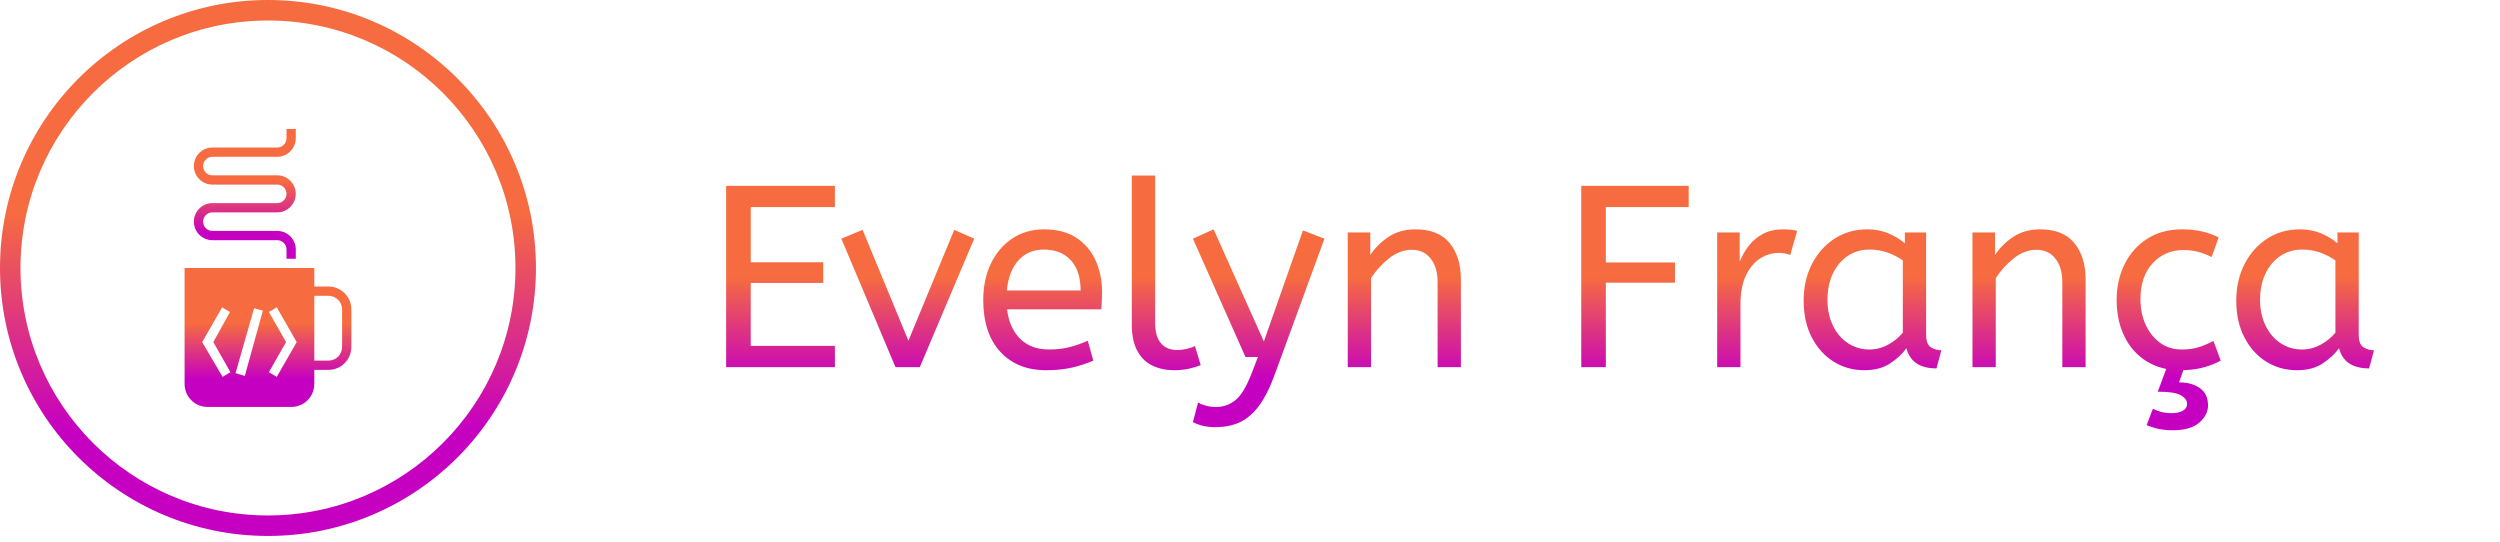
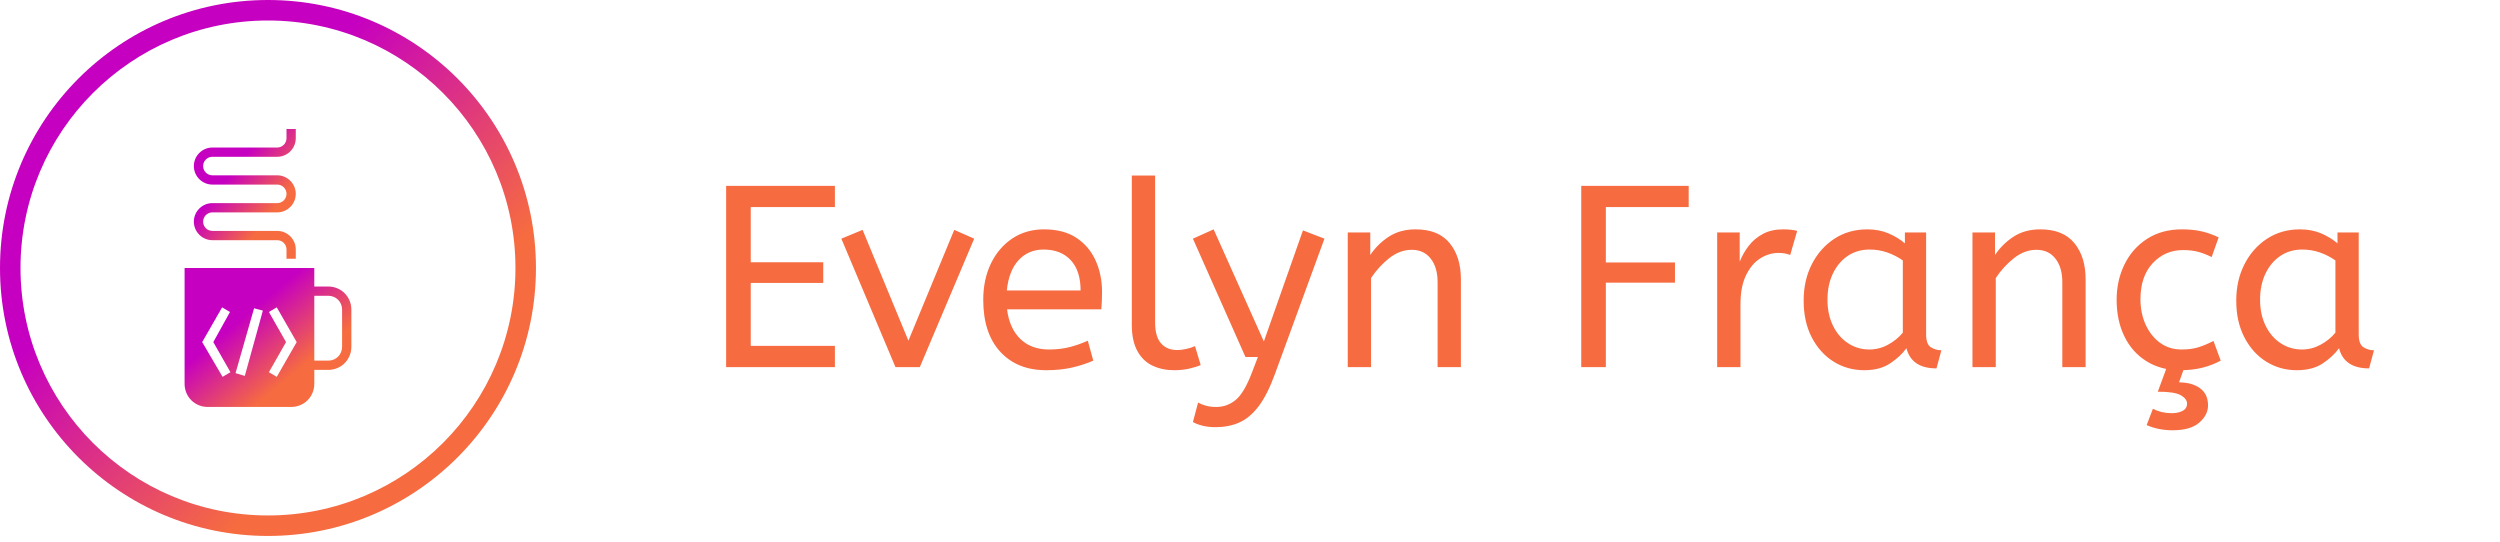
<svg xmlns="http://www.w3.org/2000/svg" version="1.1" width="600" height="130">
  <defs>
-     <linearGradient id="myGradient" gradientTransform="rotate(90)">
-       <stop offset="40%" stop-color="#f66b40" />
-       <stop offset="80%" stop-color="#c600c0" />
+     <linearGradient id="myGradient" gradientTransform="rotate(45)">
+       <stop offset="50%" stop-color="#c600c0" />
+       <stop offset="100%" stop-color="#f66b40" />
    </linearGradient>
  </defs>
  <g transform="matrix(1,0,0,1,174.2564,42.1204)">
    <svg viewBox="0 0 395.52 61.146" height="61.146" width="395.52">
      <g id="textblocktransform">
        <svg viewBox="0 0 395.52 61.146" height="61.146" width="395.52" id="textblock">
          <g>
            <svg viewBox="0 0 395.52 61.146" height="61.146" width="395.52">
              <g transform="matrix(1,0,0,1,0,0)">
                <svg width="395.52" viewBox="4.5 -37 318.22 49.2" height="61.146" data-palette-color="#00ffff">
-                   <path d="M25.5 0L4.5 0 4.5-35 25.5-35 25.5-30.9 9.25-30.9 9.25-20.25 23.25-20.25 23.25-16.25 9.25-16.25 9.25-4.1 25.5-4.1 25.5 0ZM41.9 0L37.2 0 26.75-24.8 30.85-26.5 39.7-5.1 48.55-26.5 52.4-24.8 41.9 0ZM66.3 0.6L66.3 0.6Q60.7 0.6 57.42-2.98 54.15-6.55 54.15-13L54.15-13Q54.15-16.9 55.62-19.98 57.1-23.05 59.75-24.83 62.4-26.6 65.9-26.6L65.9-26.6Q69.65-26.6 72.12-24.98 74.59-23.35 75.84-20.6 77.09-17.85 77.09-14.55L77.09-14.55Q77.09-12.8 76.95-11.15L76.95-11.15 58.75-11.15Q59.2-7.5 61.3-5.45 63.4-3.4 66.84-3.4L66.84-3.4Q69.09-3.4 70.9-3.88 72.7-4.35 74.34-5.1L74.34-5.1 75.4-1.25Q73.59-0.45 71.34 0.08 69.09 0.6 66.3 0.6ZM58.7-14.8L58.7-14.8 72.95-14.8Q72.95-18.6 71.05-20.65 69.15-22.7 65.8-22.7L65.8-22.7Q62.9-22.7 61-20.68 59.1-18.65 58.7-14.8ZM90.99 0.6L90.99 0.6Q88.69 0.6 86.84-0.28 84.99-1.15 83.92-3.1 82.84-5.05 82.84-8.15L82.84-8.15 82.84-37 87.34-37 87.34-8.6Q87.34-5.9 88.47-4.6 89.59-3.3 91.59-3.3L91.59-3.3Q92.54-3.3 93.47-3.53 94.39-3.75 95.04-4.05L95.04-4.05 96.14-0.4Q95.24 0 93.92 0.3 92.59 0.6 90.99 0.6ZM99.04 11.6L99.04 11.6Q97.54 11.6 96.42 11.3 95.29 11 94.64 10.6L94.64 10.6 95.64 6.85Q96.24 7.2 97.14 7.45 98.04 7.7 99.14 7.7L99.14 7.7Q101.24 7.7 102.89 6.35 104.54 5 106.04 1.05L106.04 1.05 107.19-1.95 104.79-1.95 94.64-24.8 98.64-26.6 108.34-4.95 115.89-26.4 120.04-24.8 110.49 1.3Q109.04 5.3 107.34 7.55 105.64 9.8 103.59 10.7 101.54 11.6 99.04 11.6ZM129.04 0L124.54 0 124.54-26 128.89-26 128.89-21.65Q130.29-23.75 132.46-25.18 134.64-26.6 137.64-26.6L137.64-26.6Q142.04-26.6 144.21-23.95 146.39-21.3 146.39-16.95L146.39-16.95 146.39 0 141.89 0 141.89-16.45Q141.89-19.25 140.56-20.95 139.24-22.65 136.89-22.65L136.89-22.65Q134.59-22.65 132.54-21.03 130.49-19.4 129.04-17.2L129.04-17.2 129.04 0ZM174.38 0L169.63 0 169.63-35 190.38-35 190.38-30.9 174.38-30.9 174.38-20.2 187.73-20.2 187.73-16.3 174.38-16.3 174.38 0ZM200.38 0L195.88 0 195.88-26 200.23-26 200.23-20.35Q200.88-22 201.98-23.43 203.08-24.85 204.73-25.73 206.38-26.6 208.58-26.6L208.58-26.6Q209.33-26.6 210.08-26.53 210.83-26.45 211.33-26.3L211.33-26.3 209.98-21.65Q209.03-22.05 207.73-22.05L207.73-22.05Q205.88-22.05 204.21-21 202.53-19.95 201.46-17.75 200.38-15.55 200.38-12.15L200.38-12.15 200.38 0ZM224.28 0.6L224.28 0.6Q221.03 0.6 218.38-1.05 215.73-2.7 214.15-5.73 212.58-8.75 212.58-12.85L212.58-12.85Q212.58-16.75 214.15-19.85 215.73-22.95 218.5-24.78 221.28-26.6 224.88-26.6L224.88-26.6Q227.13-26.6 228.95-25.83 230.78-25.05 232.13-23.9L232.13-23.9 232.13-26 236.23-26 236.23-6.3Q236.23-4.4 237.15-3.83 238.08-3.25 239.18-3.25L239.18-3.25 238.23 0.25Q233.43 0.25 232.43-3.65L232.43-3.65Q231.28-2.05 229.3-0.73 227.33 0.6 224.28 0.6ZM225.28-3.4L225.28-3.4Q227.18-3.4 228.88-4.33 230.58-5.25 231.73-6.65L231.73-6.65 231.73-20.6Q230.38-21.55 228.75-22.13 227.13-22.7 225.33-22.7L225.33-22.7Q222.93-22.7 221.1-21.48 219.28-20.25 218.23-18.07 217.18-15.9 217.18-13L217.18-13Q217.18-10.2 218.23-8.03 219.28-5.85 221.13-4.63 222.98-3.4 225.28-3.4ZM249.68 0L245.18 0 245.18-26 249.53-26 249.53-21.65Q250.93-23.75 253.1-25.18 255.28-26.6 258.28-26.6L258.28-26.6Q262.68-26.6 264.85-23.95 267.03-21.3 267.03-16.95L267.03-16.95 267.03 0 262.53 0 262.53-16.45Q262.53-19.25 261.2-20.95 259.88-22.65 257.53-22.65L257.53-22.65Q255.23-22.65 253.18-21.03 251.13-19.4 249.68-17.2L249.68-17.2 249.68 0ZM285.27 0.6L285.27 0.6Q281.57 0.6 278.8-1.13 276.02-2.85 274.52-5.93 273.02-9 273.02-13L273.02-13Q273.02-16.75 274.55-19.85 276.07-22.95 278.92-24.78 281.77-26.6 285.62-26.6L285.62-26.6Q287.82-26.6 289.5-26.2 291.17-25.8 292.72-25.05L292.72-25.05 291.37-21.25Q289.97-21.95 288.7-22.28 287.42-22.6 285.87-22.6L285.87-22.6Q282.37-22.6 280-20.08 277.62-17.55 277.62-13.1L277.62-13.1Q277.62-10.4 278.62-8.2 279.62-6 281.4-4.7 283.17-3.4 285.57-3.4L285.57-3.4Q287.47-3.4 288.82-3.83 290.17-4.25 291.72-5.05L291.72-5.05 293.12-1.25Q291.57-0.4 289.65 0.1 287.72 0.6 285.27 0.6ZM283.82 12.2L283.82 12.2Q282.47 12.2 281.22 11.95 279.97 11.7 278.82 11.2L278.82 11.2 280.02 8.05Q281.67 8.9 283.62 8.9L283.62 8.9Q284.92 8.9 285.77 8.45 286.62 8 286.62 7.05L286.62 7.05Q286.62 6.15 285.45 5.45 284.27 4.75 280.97 4.75L280.97 4.75 282.72 0 286.12 0 285.07 2.95Q287.57 2.95 289.12 4.08 290.67 5.2 290.67 7.4L290.67 7.4Q290.67 9.25 288.97 10.73 287.27 12.2 283.82 12.2ZM307.82 0.6L307.82 0.6Q304.57 0.6 301.92-1.05 299.27-2.7 297.7-5.73 296.12-8.75 296.12-12.85L296.12-12.85Q296.12-16.75 297.7-19.85 299.27-22.95 302.05-24.78 304.82-26.6 308.42-26.6L308.42-26.6Q310.67-26.6 312.5-25.83 314.32-25.05 315.67-23.9L315.67-23.9 315.67-26 319.77-26 319.77-6.3Q319.77-4.4 320.7-3.83 321.62-3.25 322.72-3.25L322.72-3.25 321.77 0.25Q316.97 0.25 315.97-3.65L315.97-3.65Q314.82-2.05 312.85-0.73 310.87 0.6 307.82 0.6ZM308.82-3.4L308.82-3.4Q310.72-3.4 312.42-4.33 314.12-5.25 315.27-6.65L315.27-6.65 315.27-20.6Q313.92-21.55 312.3-22.13 310.67-22.7 308.87-22.7L308.87-22.7Q306.47-22.7 304.65-21.48 302.82-20.25 301.77-18.07 300.72-15.9 300.72-13L300.72-13Q300.72-10.2 301.77-8.03 302.82-5.85 304.67-4.63 306.52-3.4 308.82-3.4Z" opacity="1" transform="matrix(1,0,0,1,0,0)" fill="url('#myGradient')" class="wordmark-text-0" data-fill-palette-color="primary" id="text-0" />
+                   <path d="M25.5 0L4.5 0 4.5-35 25.5-35 25.5-30.9 9.25-30.9 9.25-20.25 23.25-20.25 23.25-16.25 9.25-16.25 9.25-4.1 25.5-4.1 25.5 0ZM41.9 0L37.2 0 26.75-24.8 30.85-26.5 39.7-5.1 48.55-26.5 52.4-24.8 41.9 0ZM66.3 0.6L66.3 0.6Q60.7 0.6 57.42-2.98 54.15-6.55 54.15-13L54.15-13Q54.15-16.9 55.62-19.98 57.1-23.05 59.75-24.83 62.4-26.6 65.9-26.6L65.9-26.6Q69.65-26.6 72.12-24.98 74.59-23.35 75.84-20.6 77.09-17.85 77.09-14.55L77.09-14.55Q77.09-12.8 76.95-11.15L76.95-11.15 58.75-11.15Q59.2-7.5 61.3-5.45 63.4-3.4 66.84-3.4L66.84-3.4Q69.09-3.4 70.9-3.88 72.7-4.35 74.34-5.1L74.34-5.1 75.4-1.25Q73.59-0.45 71.34 0.08 69.09 0.6 66.3 0.6ZM58.7-14.8L58.7-14.8 72.95-14.8Q72.95-18.6 71.05-20.65 69.15-22.7 65.8-22.7L65.8-22.7Q62.9-22.7 61-20.68 59.1-18.65 58.7-14.8ZM90.99 0.6L90.99 0.6Q88.69 0.6 86.84-0.28 84.99-1.15 83.92-3.1 82.84-5.05 82.84-8.15L82.84-8.15 82.84-37 87.34-37 87.34-8.6Q87.34-5.9 88.47-4.6 89.59-3.3 91.59-3.3L91.59-3.3Q92.54-3.3 93.47-3.53 94.39-3.75 95.04-4.05L95.04-4.05 96.14-0.4Q95.24 0 93.92 0.3 92.59 0.6 90.99 0.6ZM99.04 11.6L99.04 11.6Q97.54 11.6 96.42 11.3 95.29 11 94.64 10.6L94.64 10.6 95.64 6.85Q96.24 7.2 97.14 7.45 98.04 7.7 99.14 7.7L99.14 7.7Q101.24 7.7 102.89 6.35 104.54 5 106.04 1.05L106.04 1.05 107.19-1.95 104.79-1.95 94.64-24.8 98.64-26.6 108.34-4.95 115.89-26.4 120.04-24.8 110.49 1.3Q109.04 5.3 107.34 7.55 105.64 9.8 103.59 10.7 101.54 11.6 99.04 11.6ZM129.04 0L124.54 0 124.54-26 128.89-26 128.89-21.65Q130.29-23.75 132.46-25.18 134.64-26.6 137.64-26.6L137.64-26.6Q142.04-26.6 144.21-23.95 146.39-21.3 146.39-16.95L146.39-16.95 146.39 0 141.89 0 141.89-16.45Q141.89-19.25 140.56-20.95 139.24-22.65 136.89-22.65L136.89-22.65Q134.59-22.65 132.54-21.03 130.49-19.4 129.04-17.2L129.04-17.2 129.04 0ZM174.38 0L169.63 0 169.63-35 190.38-35 190.38-30.9 174.38-30.9 174.38-20.2 187.73-20.2 187.73-16.3 174.38-16.3 174.38 0ZM200.38 0L195.88 0 195.88-26 200.23-26 200.23-20.35Q200.88-22 201.98-23.43 203.08-24.85 204.73-25.73 206.38-26.6 208.58-26.6L208.58-26.6Q209.33-26.6 210.08-26.53 210.83-26.45 211.33-26.3L211.33-26.3 209.98-21.65Q209.03-22.05 207.73-22.05L207.73-22.05Q205.88-22.05 204.21-21 202.53-19.95 201.46-17.75 200.38-15.55 200.38-12.15L200.38-12.15 200.38 0ZM224.28 0.6L224.28 0.6Q221.03 0.6 218.38-1.05 215.73-2.7 214.15-5.73 212.58-8.75 212.58-12.85L212.58-12.85Q212.58-16.75 214.15-19.85 215.73-22.95 218.5-24.78 221.28-26.6 224.88-26.6L224.88-26.6Q227.13-26.6 228.95-25.83 230.78-25.05 232.13-23.9L232.13-23.9 232.13-26 236.23-26 236.23-6.3Q236.23-4.4 237.15-3.83 238.08-3.25 239.18-3.25L239.18-3.25 238.23 0.25Q233.43 0.25 232.43-3.65L232.43-3.65Q231.28-2.05 229.3-0.73 227.33 0.6 224.28 0.6ZM225.28-3.4L225.28-3.4Q227.18-3.4 228.88-4.33 230.58-5.25 231.73-6.65L231.73-6.65 231.73-20.6Q230.38-21.55 228.75-22.13 227.13-22.7 225.33-22.7L225.33-22.7Q222.93-22.7 221.1-21.48 219.28-20.25 218.23-18.07 217.18-15.9 217.18-13L217.18-13Q217.18-10.2 218.23-8.03 219.28-5.85 221.13-4.63 222.98-3.4 225.28-3.4ZM249.68 0L245.18 0 245.18-26 249.53-26 249.53-21.65Q250.93-23.75 253.1-25.18 255.28-26.6 258.28-26.6L258.28-26.6Q262.68-26.6 264.85-23.95 267.03-21.3 267.03-16.95L267.03-16.95 267.03 0 262.53 0 262.53-16.45Q262.53-19.25 261.2-20.95 259.88-22.65 257.53-22.65L257.53-22.65Q255.23-22.65 253.18-21.03 251.13-19.4 249.68-17.2L249.68-17.2 249.68 0ZM285.27 0.6L285.27 0.6Q281.57 0.6 278.8-1.13 276.02-2.85 274.52-5.93 273.02-9 273.02-13L273.02-13Q273.02-16.75 274.55-19.85 276.07-22.95 278.92-24.78 281.77-26.6 285.62-26.6L285.62-26.6Q287.82-26.6 289.5-26.2 291.17-25.8 292.72-25.05L292.72-25.05 291.37-21.25Q289.97-21.95 288.7-22.28 287.42-22.6 285.87-22.6L285.87-22.6Q282.37-22.6 280-20.08 277.62-17.55 277.62-13.1L277.62-13.1Q277.62-10.4 278.62-8.2 279.62-6 281.4-4.7 283.17-3.4 285.57-3.4L285.57-3.4Q287.47-3.4 288.82-3.83 290.17-4.25 291.72-5.05L291.72-5.05 293.12-1.25Q291.57-0.4 289.65 0.1 287.72 0.6 285.27 0.6ZM283.82 12.2L283.82 12.2Q282.47 12.2 281.22 11.95 279.97 11.7 278.82 11.2L278.82 11.2 280.02 8.05Q281.67 8.9 283.62 8.9L283.62 8.9Q284.92 8.9 285.77 8.45 286.62 8 286.62 7.05L286.62 7.05Q286.62 6.15 285.45 5.45 284.27 4.75 280.97 4.75L280.97 4.75 282.72 0 286.12 0 285.07 2.95Q287.57 2.95 289.12 4.08 290.67 5.2 290.67 7.4L290.67 7.4Q290.67 9.25 288.97 10.73 287.27 12.2 283.82 12.2ZM307.82 0.6L307.82 0.6Q304.57 0.6 301.92-1.05 299.27-2.7 297.7-5.73 296.12-8.75 296.12-12.85L296.12-12.85Q296.12-16.75 297.7-19.85 299.27-22.95 302.05-24.78 304.82-26.6 308.42-26.6L308.42-26.6Q310.67-26.6 312.5-25.83 314.32-25.05 315.67-23.9L315.67-23.9 315.67-26 319.77-26 319.77-6.3Q319.77-4.4 320.7-3.83 321.62-3.25 322.72-3.25L322.72-3.25 321.77 0.25Q316.97 0.25 315.97-3.65L315.97-3.65Q314.82-2.05 312.85-0.73 310.87 0.6 307.82 0.6ZM308.82-3.4L308.82-3.4Q310.72-3.4 312.42-4.33 314.12-5.25 315.27-6.65L315.27-6.65 315.27-20.6Q313.92-21.55 312.3-22.13 310.67-22.7 308.87-22.7L308.87-22.7Q306.47-22.7 304.65-21.48 302.82-20.25 301.77-18.07 300.72-15.9 300.72-13L300.72-13Q300.72-10.2 301.77-8.03 302.82-5.85 304.67-4.63 306.52-3.4 308.82-3.4Z" opacity="1" transform="matrix(1,0,0,1,0,0)" fill="#f66b40" class="wordmark-text-0" data-fill-palette-color="primary" id="text-0" />
                </svg>
              </g>
            </svg>
          </g>
        </svg>
      </g>
    </svg>
  </g>
  <g>
    <svg viewBox="0 0 128.628 128.628" height="128.628" width="128.628">
      <g>
        <svg />
      </g>
      <g id="icon-0">
        <svg viewBox="0 0 128.628 128.628" height="128.628" width="128.628">
          <g>
            <path d="M0 64.314c0-35.52 28.794-64.314 64.314-64.314 35.52 0 64.314 28.794 64.314 64.314 0 35.52-28.794 64.314-64.314 64.314-35.52 0-64.314-28.794-64.314-64.314zM64.314 123.708c32.802 0 59.394-26.592 59.394-59.394 0-32.802-26.592-59.394-59.394-59.394-32.802 0-59.394 26.592-59.394 59.394 0 32.802 26.592 59.394 59.394 59.394z" data-fill-palette-color="accent" fill="url('#myGradient')" stroke="transparent" />
          </g>
          <g transform="matrix(1,0,0,1,44.30041,30.95801)">
            <svg viewBox="0 0 40.027 66.712" height="66.712" width="40.027">
              <g>
                <svg version="1.1" x="0" y="0" viewBox="14 2 36 60" style="enable-background:new 0 0 64 64;" xml:space="preserve" height="66.712" width="40.027" class="icon-dxe-0" data-fill-palette-color="accent" id="dxe-0">
                  <path d="M45 36H42V32H14V57C14 59.8 16.2 62 19 62H37C39.8 62 42 59.8 42 57V54H45C47.8 54 50 51.8 50 49V41C50 38.2 47.8 36 45 36M23.9 54.5L22.2 55.5 17.8 48 22.1 40.5 23.8 41.5 20.2 48zM27 55.3L25 54.7 29 40.7 30.9 41.2zM33.9 55.5L32.2 54.5 35.9 48 32.2 41.5 33.9 40.5 38.2 48zM48 49C48 50.7 46.7 52 45 52H42V38H45C46.7 38 48 39.3 48 41z" fill="url('#myGradient')" data-fill-palette-color="accent" />
                  <g fill="url('#myGradient')" data-fill-palette-color="accent">
                    <path d="M38 30H36V28C36 26.9 35.1 26 34 26H20C17.8 26 16 24.2 16 22S17.8 18 20 18H34C35.1 18 36 17.1 36 16S35.1 14 34 14H20C17.8 14 16 12.2 16 10S17.8 6 20 6H34C35.1 6 36 5.1 36 4V2H38V4C38 6.2 36.2 8 34 8H20C18.9 8 18 8.9 18 10S18.9 12 20 12H34C36.2 12 38 13.8 38 16S36.2 20 34 20H20C18.9 20 18 20.9 18 22S18.9 24 20 24H34C36.2 24 38 25.8 38 28z" fill="url('#myGradient')" data-fill-palette-color="accent" />
                  </g>
                </svg>
              </g>
            </svg>
          </g>
        </svg>
      </g>
    </svg>
  </g>
</svg>
